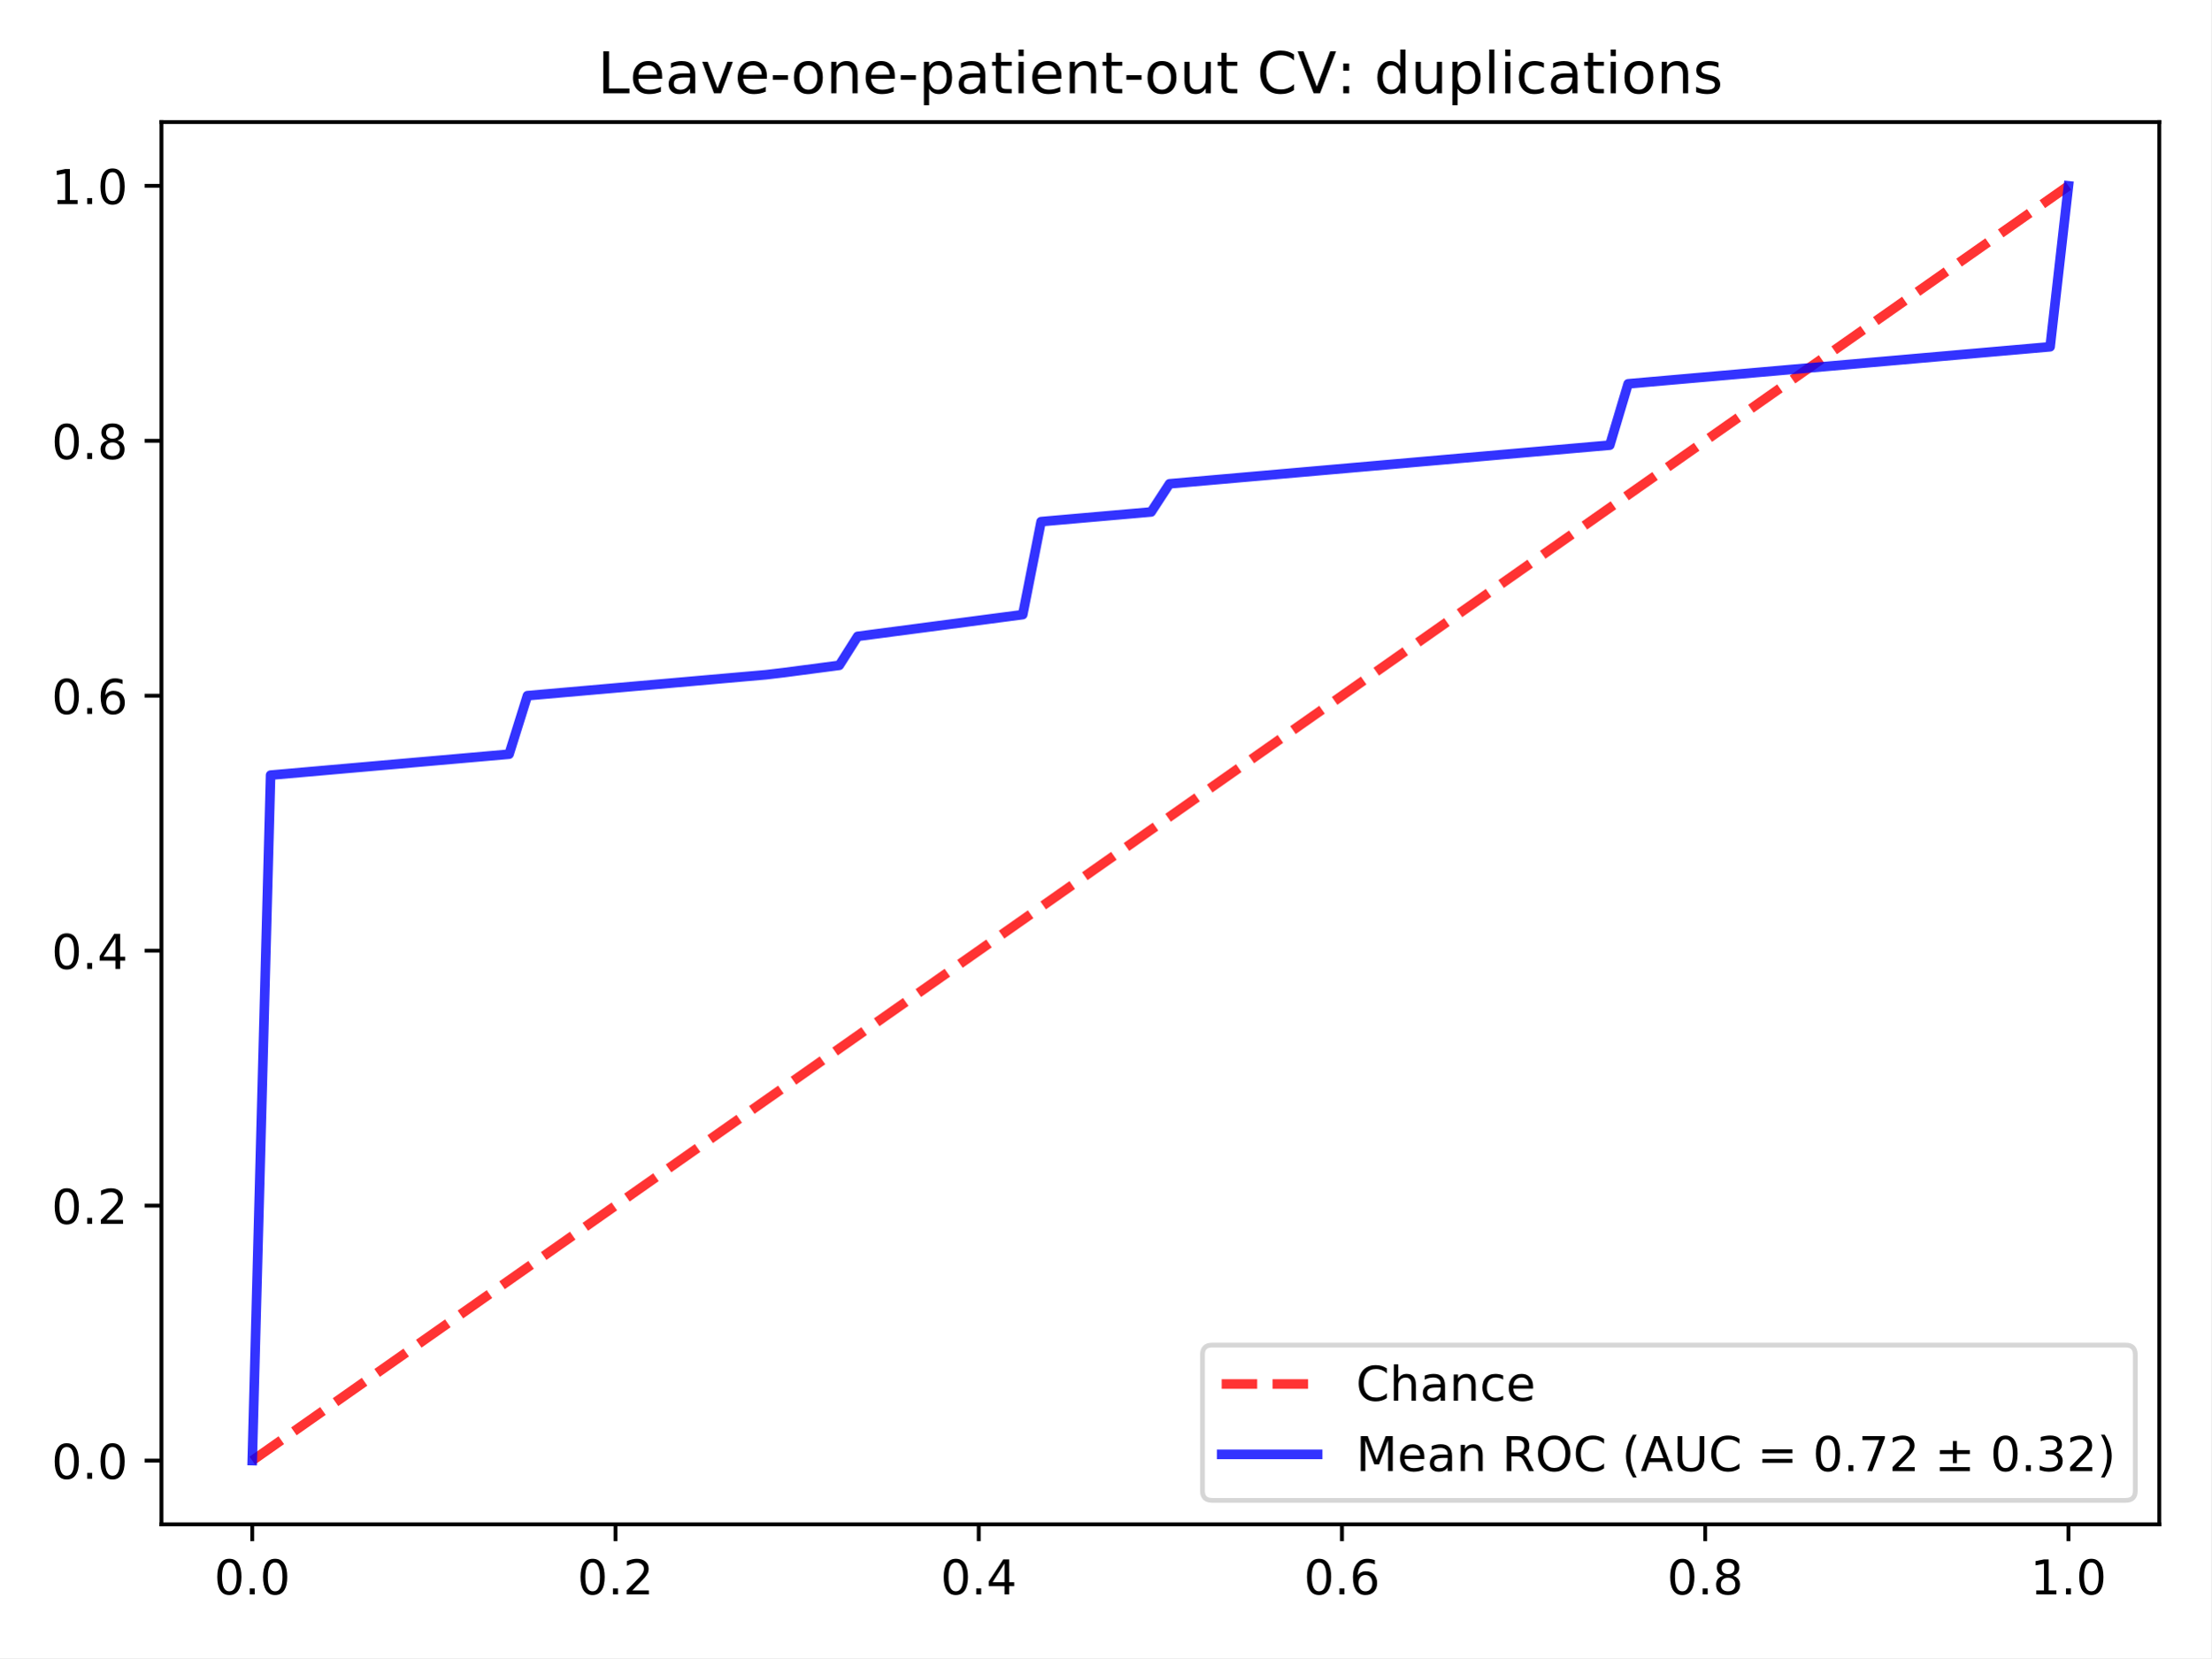
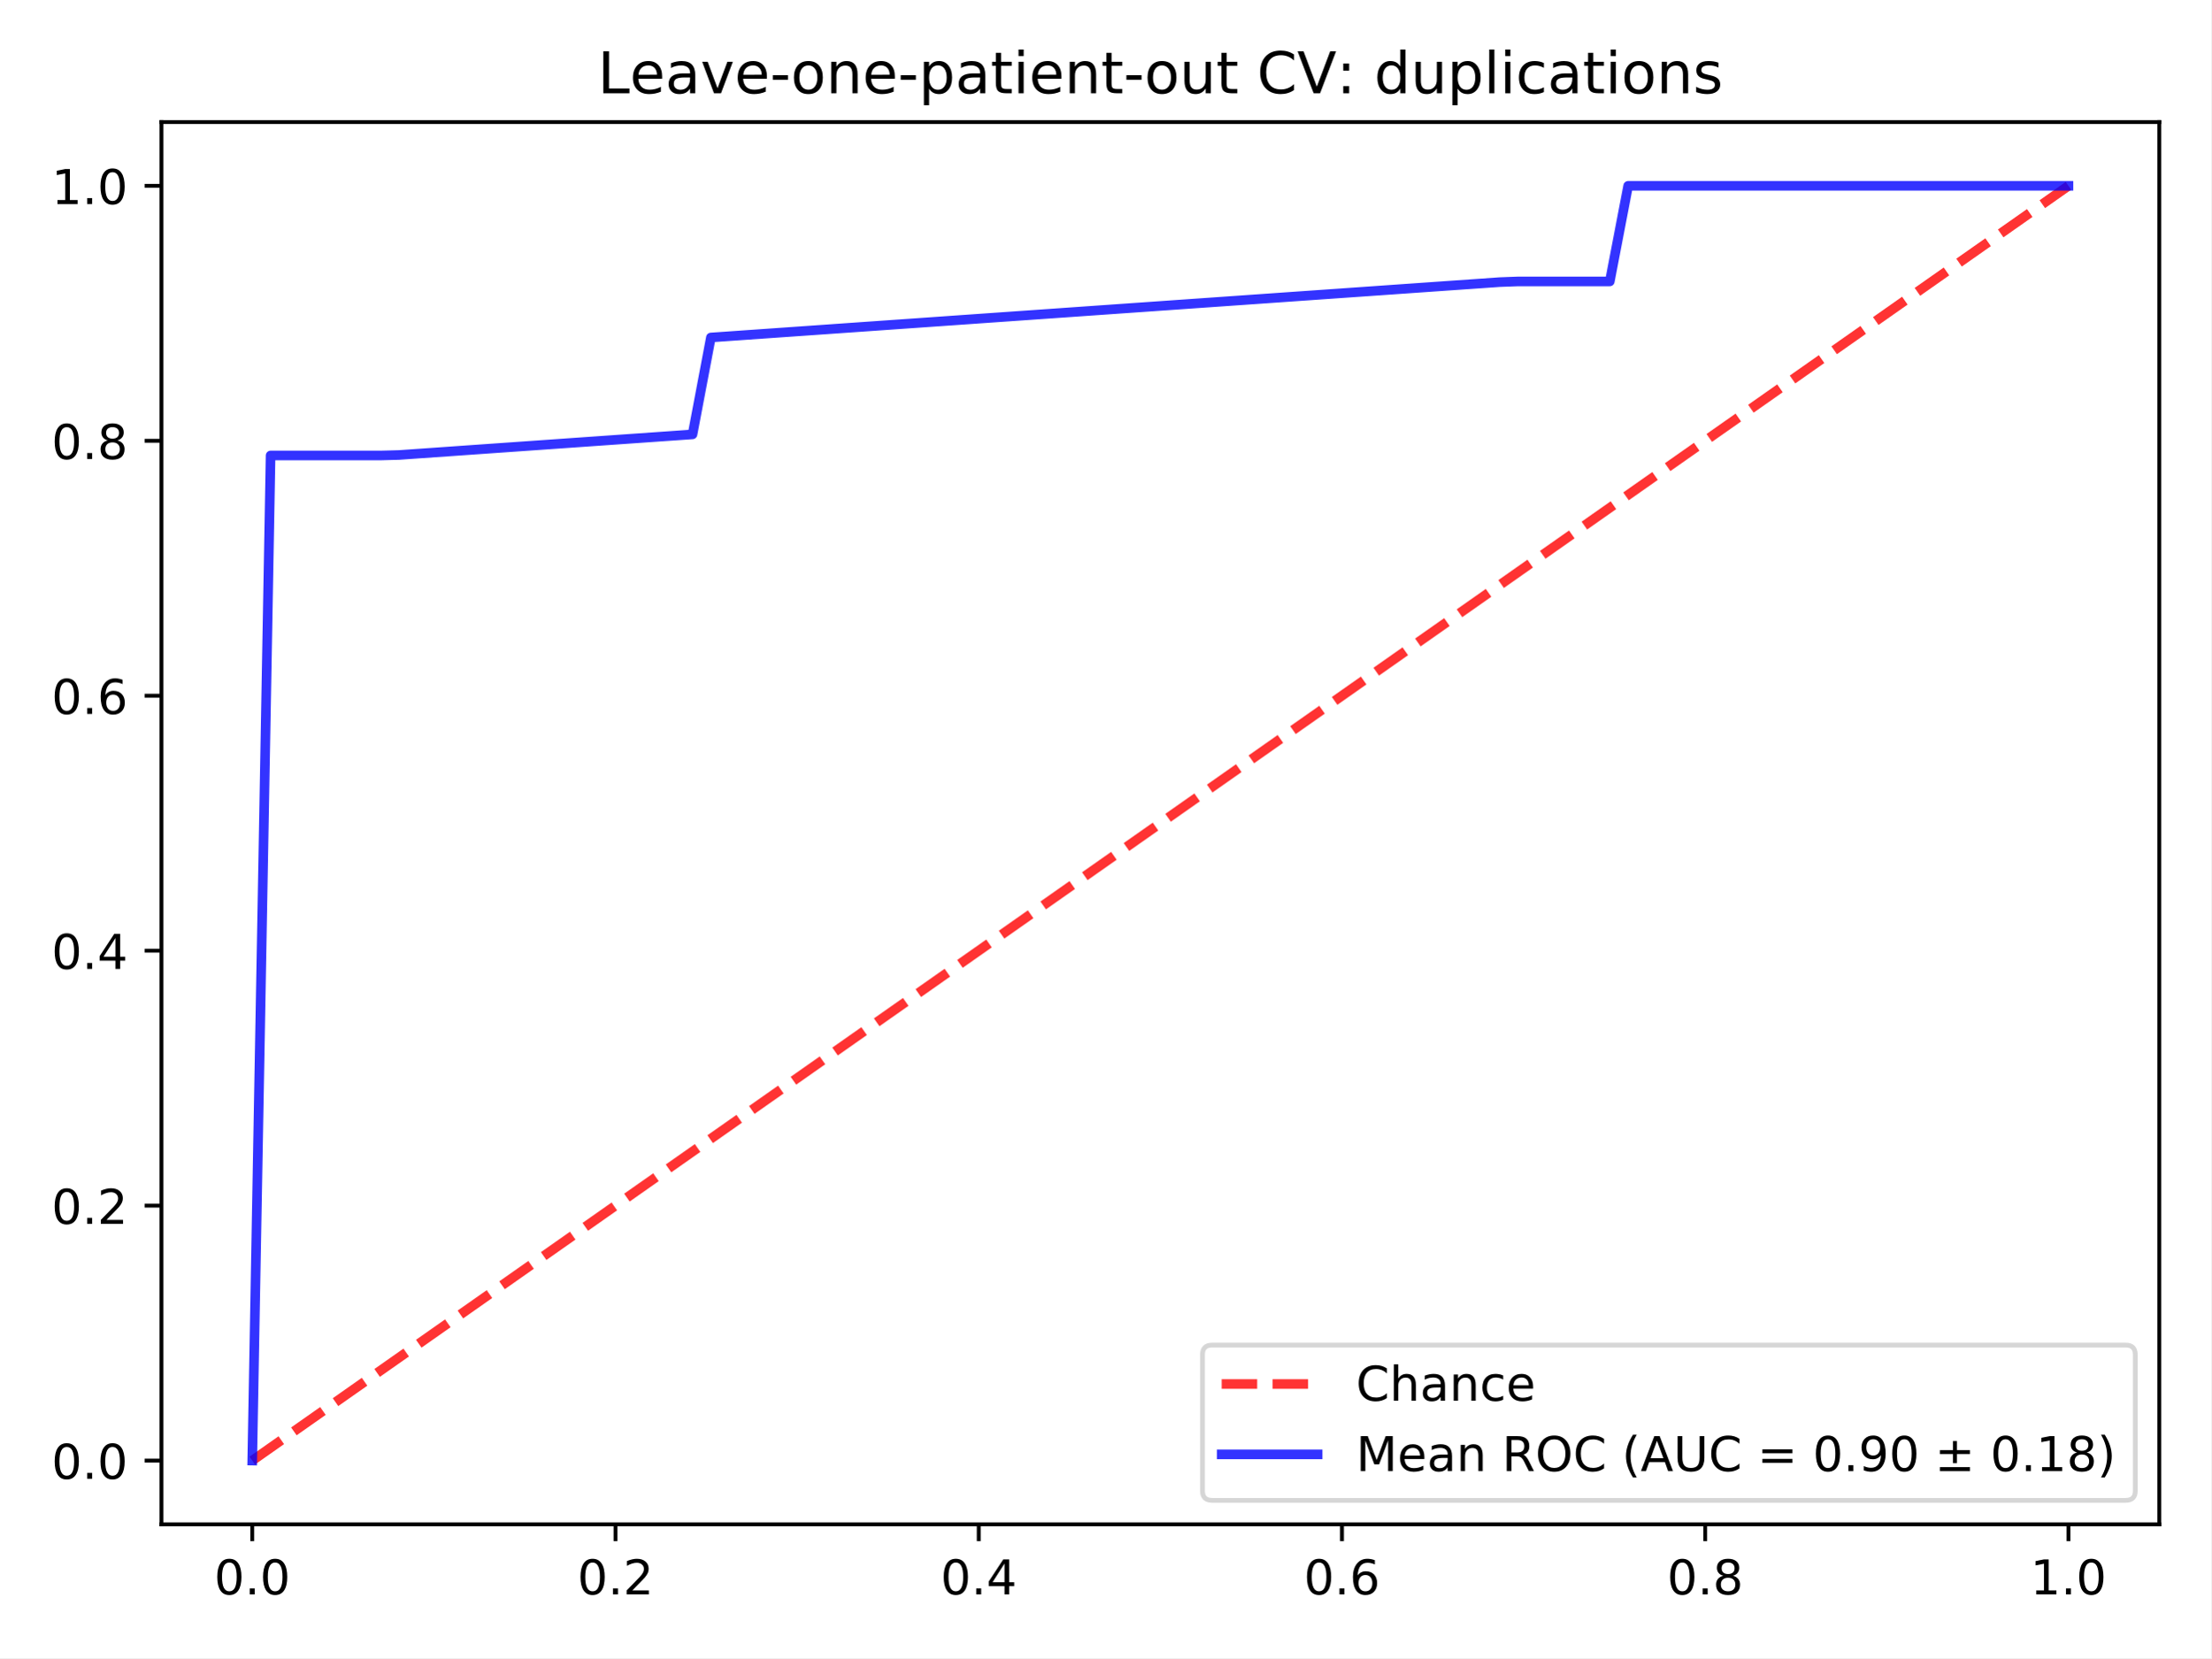
<svg xmlns="http://www.w3.org/2000/svg" xmlns:xlink="http://www.w3.org/1999/xlink" height="345.6pt" version="1.1" viewBox="0 0 460.8 345.6" width="460.8pt">
  <defs>
    <style type="text/css">
*{stroke-linecap:butt;stroke-linejoin:round;white-space:pre;}
  </style>
  </defs>
  <g id="figure_1">
    <g id="patch_1">
      <path d="M 0 345.6  L 460.8 345.6  L 460.8 0  L 0 0  z " style="fill:#ffffff;" />
    </g>
    <g id="axes_1">
      <g id="patch_2">
        <path d="M 33.64 317.72  L 450 317.72  L 450 25.44  L 33.64 25.44  z " style="fill:#ffffff;" />
      </g>
      <g id="matplotlib.axis_1">
        <g id="xtick_1">
          <g id="line2d_1">
            <defs>
-               <path d="M 0 0  L 0 3.5  " id="m092902c1d0" style="stroke:#000000;stroke-width:0.8;" />
-             </defs>
-             <g>
-               <use style="stroke:#000000;stroke-width:0.8;" x="52.565" xlink:href="#m092902c1d0" y="317.72" />
+               <path d="M 0 0  L 0 3.5  " id="m7bd7e541c2" style="stroke:#000000;stroke-width:0.8;" />
+             </defs>
+             <g>
+               <use style="stroke:#000000;stroke-width:0.8;" x="52.565" xlink:href="#m7bd7e541c2" y="317.72" />
            </g>
          </g>
          <g id="text_1">
            <defs>
              <path d="M 31.781 66.406  Q 24.172 66.406 20.328 58.906  Q 16.5 51.422 16.5 36.375  Q 16.5 21.391 20.328 13.891  Q 24.172 6.391 31.781 6.391  Q 39.453 6.391 43.281 13.891  Q 47.125 21.391 47.125 36.375  Q 47.125 51.422 43.281 58.906  Q 39.453 66.406 31.781 66.406  z M 31.781 74.219  Q 44.047 74.219 50.516 64.516  Q 56.984 54.828 56.984 36.375  Q 56.984 17.969 50.516 8.266  Q 44.047 -1.422 31.781 -1.422  Q 19.531 -1.422 13.062 8.266  Q 6.594 17.969 6.594 36.375  Q 6.594 54.828 13.062 64.516  Q 19.531 74.219 31.781 74.219  z " id="DejaVuSans-48" />
              <path d="M 10.688 12.406  L 21 12.406  L 21 0  L 10.688 0  z " id="DejaVuSans-46" />
            </defs>
            <g transform="translate(44.61389 332.3184)scale(0.1 -0.1)">
              <use xlink:href="#DejaVuSans-48" />
              <use x="63.623" xlink:href="#DejaVuSans-46" />
              <use x="95.41" xlink:href="#DejaVuSans-48" />
            </g>
          </g>
        </g>
        <g id="xtick_2">
          <g id="line2d_2">
            <g>
-               <use style="stroke:#000000;stroke-width:0.8;" x="128.267" xlink:href="#m092902c1d0" y="317.72" />
+               <use style="stroke:#000000;stroke-width:0.8;" x="128.267" xlink:href="#m7bd7e541c2" y="317.72" />
            </g>
          </g>
          <g id="text_2">
            <defs>
              <path d="M 19.188 8.297  L 53.609 8.297  L 53.609 0  L 7.328 0  L 7.328 8.297  Q 12.938 14.109 22.625 23.891  Q 32.328 33.688 34.812 36.531  Q 39.547 41.844 41.422 45.531  Q 43.312 49.219 43.312 52.781  Q 43.312 58.594 39.234 62.25  Q 35.156 65.922 28.609 65.922  Q 23.969 65.922 18.812 64.312  Q 13.672 62.703 7.812 59.422  L 7.812 69.391  Q 13.766 71.781 18.938 73  Q 24.125 74.219 28.422 74.219  Q 39.75 74.219 46.484 68.547  Q 53.219 62.891 53.219 53.422  Q 53.219 48.922 51.531 44.891  Q 49.859 40.875 45.406 35.406  Q 44.188 33.984 37.641 27.219  Q 31.109 20.453 19.188 8.297  z " id="DejaVuSans-50" />
            </defs>
            <g transform="translate(120.3157 332.3184)scale(0.1 -0.1)">
              <use xlink:href="#DejaVuSans-48" />
              <use x="63.623" xlink:href="#DejaVuSans-46" />
              <use x="95.41" xlink:href="#DejaVuSans-50" />
            </g>
          </g>
        </g>
        <g id="xtick_3">
          <g id="line2d_3">
            <g>
-               <use style="stroke:#000000;stroke-width:0.8;" x="203.969" xlink:href="#m092902c1d0" y="317.72" />
+               <use style="stroke:#000000;stroke-width:0.8;" x="203.969" xlink:href="#m7bd7e541c2" y="317.72" />
            </g>
          </g>
          <g id="text_3">
            <defs>
              <path d="M 37.797 64.312  L 12.891 25.391  L 37.797 25.391  z M 35.203 72.906  L 47.609 72.906  L 47.609 25.391  L 58.016 25.391  L 58.016 17.188  L 47.609 17.188  L 47.609 0  L 37.797 0  L 37.797 17.188  L 4.891 17.188  L 4.891 26.703  z " id="DejaVuSans-52" />
            </defs>
            <g transform="translate(196.0175 332.3184)scale(0.1 -0.1)">
              <use xlink:href="#DejaVuSans-48" />
              <use x="63.623" xlink:href="#DejaVuSans-46" />
              <use x="95.41" xlink:href="#DejaVuSans-52" />
            </g>
          </g>
        </g>
        <g id="xtick_4">
          <g id="line2d_4">
            <g>
-               <use style="stroke:#000000;stroke-width:0.8;" x="279.671" xlink:href="#m092902c1d0" y="317.72" />
+               <use style="stroke:#000000;stroke-width:0.8;" x="279.671" xlink:href="#m7bd7e541c2" y="317.72" />
            </g>
          </g>
          <g id="text_4">
            <defs>
              <path d="M 33.016 40.375  Q 26.375 40.375 22.484 35.828  Q 18.609 31.297 18.609 23.391  Q 18.609 15.531 22.484 10.953  Q 26.375 6.391 33.016 6.391  Q 39.656 6.391 43.531 10.953  Q 47.406 15.531 47.406 23.391  Q 47.406 31.297 43.531 35.828  Q 39.656 40.375 33.016 40.375  z M 52.594 71.297  L 52.594 62.312  Q 48.875 64.062 45.094 64.984  Q 41.312 65.922 37.594 65.922  Q 27.828 65.922 22.672 59.328  Q 17.531 52.734 16.797 39.406  Q 19.672 43.656 24.016 45.922  Q 28.375 48.188 33.594 48.188  Q 44.578 48.188 50.953 41.516  Q 57.328 34.859 57.328 23.391  Q 57.328 12.156 50.688 5.359  Q 44.047 -1.422 33.016 -1.422  Q 20.359 -1.422 13.672 8.266  Q 6.984 17.969 6.984 36.375  Q 6.984 53.656 15.188 63.938  Q 23.391 74.219 37.203 74.219  Q 40.922 74.219 44.703 73.484  Q 48.484 72.75 52.594 71.297  z " id="DejaVuSans-54" />
            </defs>
            <g transform="translate(271.7193 332.3184)scale(0.1 -0.1)">
              <use xlink:href="#DejaVuSans-48" />
              <use x="63.623" xlink:href="#DejaVuSans-46" />
              <use x="95.41" xlink:href="#DejaVuSans-54" />
            </g>
          </g>
        </g>
        <g id="xtick_5">
          <g id="line2d_5">
            <g>
-               <use style="stroke:#000000;stroke-width:0.8;" x="355.373" xlink:href="#m092902c1d0" y="317.72" />
+               <use style="stroke:#000000;stroke-width:0.8;" x="355.373" xlink:href="#m7bd7e541c2" y="317.72" />
            </g>
          </g>
          <g id="text_5">
            <defs>
              <path d="M 31.781 34.625  Q 24.75 34.625 20.719 30.859  Q 16.703 27.094 16.703 20.516  Q 16.703 13.922 20.719 10.156  Q 24.75 6.391 31.781 6.391  Q 38.812 6.391 42.859 10.172  Q 46.922 13.969 46.922 20.516  Q 46.922 27.094 42.891 30.859  Q 38.875 34.625 31.781 34.625  z M 21.922 38.812  Q 15.578 40.375 12.031 44.719  Q 8.5 49.078 8.5 55.328  Q 8.5 64.062 14.719 69.141  Q 20.953 74.219 31.781 74.219  Q 42.672 74.219 48.875 69.141  Q 55.078 64.062 55.078 55.328  Q 55.078 49.078 51.531 44.719  Q 48 40.375 41.703 38.812  Q 48.828 37.156 52.797 32.312  Q 56.781 27.484 56.781 20.516  Q 56.781 9.906 50.312 4.234  Q 43.844 -1.422 31.781 -1.422  Q 19.734 -1.422 13.25 4.234  Q 6.781 9.906 6.781 20.516  Q 6.781 27.484 10.781 32.312  Q 14.797 37.156 21.922 38.812  z M 18.312 54.391  Q 18.312 48.734 21.844 45.562  Q 25.391 42.391 31.781 42.391  Q 38.141 42.391 41.719 45.562  Q 45.312 48.734 45.312 54.391  Q 45.312 60.062 41.719 63.234  Q 38.141 66.406 31.781 66.406  Q 25.391 66.406 21.844 63.234  Q 18.312 60.062 18.312 54.391  z " id="DejaVuSans-56" />
            </defs>
            <g transform="translate(347.4212 332.3184)scale(0.1 -0.1)">
              <use xlink:href="#DejaVuSans-48" />
              <use x="63.623" xlink:href="#DejaVuSans-46" />
              <use x="95.41" xlink:href="#DejaVuSans-56" />
            </g>
          </g>
        </g>
        <g id="xtick_6">
          <g id="line2d_6">
            <g>
-               <use style="stroke:#000000;stroke-width:0.8;" x="431.075" xlink:href="#m092902c1d0" y="317.72" />
+               <use style="stroke:#000000;stroke-width:0.8;" x="431.075" xlink:href="#m7bd7e541c2" y="317.72" />
            </g>
          </g>
          <g id="text_6">
            <defs>
              <path d="M 12.406 8.297  L 28.516 8.297  L 28.516 63.922  L 10.984 60.406  L 10.984 69.391  L 28.422 72.906  L 38.281 72.906  L 38.281 8.297  L 54.391 8.297  L 54.391 0  L 12.406 0  z " id="DejaVuSans-49" />
            </defs>
            <g transform="translate(423.123 332.3184)scale(0.1 -0.1)">
              <use xlink:href="#DejaVuSans-49" />
              <use x="63.623" xlink:href="#DejaVuSans-46" />
              <use x="95.41" xlink:href="#DejaVuSans-48" />
            </g>
          </g>
        </g>
      </g>
      <g id="matplotlib.axis_2">
        <g id="ytick_1">
          <g id="line2d_7">
            <defs>
-               <path d="M 0 0  L -3.5 0  " id="m63e8d06fe1" style="stroke:#000000;stroke-width:0.8;" />
-             </defs>
-             <g>
-               <use style="stroke:#000000;stroke-width:0.8;" x="33.64" xlink:href="#m63e8d06fe1" y="304.435" />
+               <path d="M 0 0  L -3.5 0  " id="m5c9c2207aa" style="stroke:#000000;stroke-width:0.8;" />
+             </defs>
+             <g>
+               <use style="stroke:#000000;stroke-width:0.8;" x="33.64" xlink:href="#m5c9c2207aa" y="304.435" />
            </g>
          </g>
          <g id="text_7">
            <g transform="translate(10.73687 308.2338)scale(0.1 -0.1)">
              <use xlink:href="#DejaVuSans-48" />
              <use x="63.623" xlink:href="#DejaVuSans-46" />
              <use x="95.41" xlink:href="#DejaVuSans-48" />
            </g>
          </g>
        </g>
        <g id="ytick_2">
          <g id="line2d_8">
            <g>
-               <use style="stroke:#000000;stroke-width:0.8;" x="33.64" xlink:href="#m63e8d06fe1" y="251.293" />
+               <use style="stroke:#000000;stroke-width:0.8;" x="33.64" xlink:href="#m5c9c2207aa" y="251.293" />
            </g>
          </g>
          <g id="text_8">
            <g transform="translate(10.73687 255.0919)scale(0.1 -0.1)">
              <use xlink:href="#DejaVuSans-48" />
              <use x="63.623" xlink:href="#DejaVuSans-46" />
              <use x="95.41" xlink:href="#DejaVuSans-50" />
            </g>
          </g>
        </g>
        <g id="ytick_3">
          <g id="line2d_9">
            <g>
-               <use style="stroke:#000000;stroke-width:0.8;" x="33.64" xlink:href="#m63e8d06fe1" y="198.151" />
+               <use style="stroke:#000000;stroke-width:0.8;" x="33.64" xlink:href="#m5c9c2207aa" y="198.151" />
            </g>
          </g>
          <g id="text_9">
            <g transform="translate(10.73687 201.9501)scale(0.1 -0.1)">
              <use xlink:href="#DejaVuSans-48" />
              <use x="63.623" xlink:href="#DejaVuSans-46" />
              <use x="95.41" xlink:href="#DejaVuSans-52" />
            </g>
          </g>
        </g>
        <g id="ytick_4">
          <g id="line2d_10">
            <g>
-               <use style="stroke:#000000;stroke-width:0.8;" x="33.64" xlink:href="#m63e8d06fe1" y="145.009" />
+               <use style="stroke:#000000;stroke-width:0.8;" x="33.64" xlink:href="#m5c9c2207aa" y="145.009" />
            </g>
          </g>
          <g id="text_10">
            <g transform="translate(10.73687 148.8083)scale(0.1 -0.1)">
              <use xlink:href="#DejaVuSans-48" />
              <use x="63.623" xlink:href="#DejaVuSans-46" />
              <use x="95.41" xlink:href="#DejaVuSans-54" />
            </g>
          </g>
        </g>
        <g id="ytick_5">
          <g id="line2d_11">
            <g>
-               <use style="stroke:#000000;stroke-width:0.8;" x="33.64" xlink:href="#m63e8d06fe1" y="91.867" />
+               <use style="stroke:#000000;stroke-width:0.8;" x="33.64" xlink:href="#m5c9c2207aa" y="91.867" />
            </g>
          </g>
          <g id="text_11">
            <g transform="translate(10.73687 95.66649)scale(0.1 -0.1)">
              <use xlink:href="#DejaVuSans-48" />
              <use x="63.623" xlink:href="#DejaVuSans-46" />
              <use x="95.41" xlink:href="#DejaVuSans-56" />
            </g>
          </g>
        </g>
        <g id="ytick_6">
          <g id="line2d_12">
            <g>
-               <use style="stroke:#000000;stroke-width:0.8;" x="33.64" xlink:href="#m63e8d06fe1" y="38.725" />
+               <use style="stroke:#000000;stroke-width:0.8;" x="33.64" xlink:href="#m5c9c2207aa" y="38.725" />
            </g>
          </g>
          <g id="text_12">
            <g transform="translate(10.73687 42.52467)scale(0.1 -0.1)">
              <use xlink:href="#DejaVuSans-49" />
              <use x="63.623" xlink:href="#DejaVuSans-46" />
              <use x="95.41" xlink:href="#DejaVuSans-48" />
            </g>
          </g>
        </g>
      </g>
      <g id="line2d_13">
-         <path clip-path="url(#pc1f88da462)" d="M 52.565 304.435  L 431.075 38.725  " style="fill:none;stroke:#ff0000;stroke-dasharray:7.4,3.2;stroke-dashoffset:0;stroke-opacity:0.8;stroke-width:2;" />
+         <path clip-path="url(#p8e341eb0be)" d="M 52.565 304.435  L 431.075 38.725  " style="fill:none;stroke:#ff0000;stroke-dasharray:7.4,3.2;stroke-dashoffset:0;stroke-opacity:0.8;stroke-width:2;" />
      </g>
      <g id="line2d_14">
-         <path clip-path="url(#pc1f88da462)" d="M 52.565 304.435  L 56.389 161.557  L 60.212 161.222  L 64.035 160.886  L 67.859 160.551  L 71.682 160.215  L 75.505 159.88  L 79.329 159.544  L 83.152 159.209  L 86.975 158.873  L 90.799 158.538  L 94.622 158.202  L 98.445 157.867  L 102.269 157.531  L 106.092 157.196  L 109.915 144.998  L 113.739 144.663  L 117.562 144.327  L 121.385 143.992  L 125.209 143.656  L 129.032 143.321  L 132.855 142.985  L 136.679 142.65  L 140.502 142.314  L 144.325 141.979  L 148.149 141.643  L 151.972 141.308  L 155.795 140.972  L 159.619 140.637  L 163.442 140.182  L 167.265 139.678  L 171.089 139.175  L 174.912 138.672  L 178.735 132.633  L 182.558 132.13  L 186.382 131.627  L 190.205 131.123  L 194.028 130.62  L 197.852 130.117  L 201.675 129.614  L 205.498 129.11  L 209.322 128.607  L 213.145 128.104  L 216.968 108.717  L 220.792 108.382  L 224.615 108.046  L 228.438 107.711  L 232.262 107.375  L 236.085 107.04  L 239.908 106.704  L 243.732 100.833  L 247.555 100.498  L 251.378 100.162  L 255.202 99.827  L 259.025 99.491  L 262.848 99.156  L 266.672 98.82  L 270.495 98.485  L 274.318 98.149  L 278.142 97.814  L 281.965 97.478  L 285.788 97.143  L 289.612 96.807  L 293.435 96.472  L 297.258 96.136  L 301.082 95.801  L 304.905 95.465  L 308.728 95.13  L 312.551 94.794  L 316.375 94.459  L 320.198 94.123  L 324.021 93.788  L 327.845 93.452  L 331.668 93.117  L 335.491 92.781  L 339.315 79.991  L 343.138 79.655  L 346.961 79.32  L 350.785 78.984  L 354.608 78.649  L 358.431 78.313  L 362.255 77.978  L 366.078 77.642  L 369.901 77.307  L 373.725 76.971  L 377.548 76.636  L 381.371 76.3  L 385.195 75.965  L 389.018 75.629  L 392.841 75.294  L 396.665 74.959  L 400.488 74.623  L 404.311 74.288  L 408.135 73.952  L 411.958 73.617  L 415.781 73.281  L 419.605 72.946  L 423.428 72.61  L 427.251 72.275  L 431.075 38.725  " style="fill:none;stroke:#0000ff;stroke-linecap:square;stroke-opacity:0.8;stroke-width:2;" />
+         <path clip-path="url(#p8e341eb0be)" d="M 52.565 304.435  L 56.389 94.933  L 60.212 94.933  L 64.035 94.933  L 67.859 94.933  L 71.682 94.933  L 75.505 94.933  L 79.329 94.933  L 83.152 94.83  L 86.975 94.562  L 90.799 94.293  L 94.622 94.025  L 98.445 93.756  L 102.269 93.488  L 106.092 93.22  L 109.915 92.951  L 113.739 92.683  L 117.562 92.414  L 121.385 92.146  L 125.209 91.878  L 129.032 91.609  L 132.855 91.341  L 136.679 91.072  L 140.502 90.804  L 144.325 90.536  L 148.149 70.339  L 151.972 70.071  L 155.795 69.802  L 159.619 69.534  L 163.442 69.265  L 167.265 68.997  L 171.089 68.729  L 174.912 68.46  L 178.735 68.192  L 182.558 67.924  L 186.382 67.655  L 190.205 67.387  L 194.028 67.118  L 197.852 66.85  L 201.675 66.582  L 205.498 66.313  L 209.322 66.045  L 213.145 65.776  L 216.968 65.508  L 220.792 65.24  L 224.615 64.971  L 228.438 64.703  L 232.262 64.434  L 236.085 64.166  L 239.908 63.898  L 243.732 63.629  L 247.555 63.361  L 251.378 63.092  L 255.202 62.824  L 259.025 62.556  L 262.848 62.287  L 266.672 62.019  L 270.495 61.75  L 274.318 61.482  L 278.142 61.214  L 281.965 60.945  L 285.788 60.677  L 289.612 60.409  L 293.435 60.14  L 297.258 59.872  L 301.082 59.603  L 304.905 59.335  L 308.728 59.067  L 312.551 58.798  L 316.375 58.654  L 320.198 58.654  L 324.021 58.654  L 327.845 58.654  L 331.668 58.654  L 335.491 58.654  L 339.315 38.725  L 343.138 38.725  L 346.961 38.725  L 350.785 38.725  L 354.608 38.725  L 358.431 38.725  L 362.255 38.725  L 366.078 38.725  L 369.901 38.725  L 373.725 38.725  L 377.548 38.725  L 381.371 38.725  L 385.195 38.725  L 389.018 38.725  L 392.841 38.725  L 396.665 38.725  L 400.488 38.725  L 404.311 38.725  L 408.135 38.725  L 411.958 38.725  L 415.781 38.725  L 419.605 38.725  L 423.428 38.725  L 427.251 38.725  L 431.075 38.725  " style="fill:none;stroke:#0000ff;stroke-linecap:square;stroke-opacity:0.8;stroke-width:2;" />
      </g>
      <g id="patch_3">
        <path d="M 33.64 317.72  L 33.64 25.44  " style="fill:none;stroke:#000000;stroke-linecap:square;stroke-linejoin:miter;stroke-width:0.8;" />
      </g>
      <g id="patch_4">
        <path d="M 450 317.72  L 450 25.44  " style="fill:none;stroke:#000000;stroke-linecap:square;stroke-linejoin:miter;stroke-width:0.8;" />
      </g>
      <g id="patch_5">
        <path d="M 33.64 317.72  L 450 317.72  " style="fill:none;stroke:#000000;stroke-linecap:square;stroke-linejoin:miter;stroke-width:0.8;" />
      </g>
      <g id="patch_6">
        <path d="M 33.64 25.44  L 450 25.44  " style="fill:none;stroke:#000000;stroke-linecap:square;stroke-linejoin:miter;stroke-width:0.8;" />
      </g>
      <g id="text_13">
        <defs>
          <path d="M 9.812 72.906  L 19.672 72.906  L 19.672 8.297  L 55.172 8.297  L 55.172 0  L 9.812 0  z " id="DejaVuSans-76" />
          <path d="M 56.203 29.594  L 56.203 25.203  L 14.891 25.203  Q 15.484 15.922 20.484 11.062  Q 25.484 6.203 34.422 6.203  Q 39.594 6.203 44.453 7.469  Q 49.312 8.734 54.109 11.281  L 54.109 2.781  Q 49.266 0.734 44.188 -0.344  Q 39.109 -1.422 33.891 -1.422  Q 20.797 -1.422 13.156 6.188  Q 5.516 13.812 5.516 26.812  Q 5.516 40.234 12.766 48.109  Q 20.016 56 32.328 56  Q 43.359 56 49.781 48.891  Q 56.203 41.797 56.203 29.594  z M 47.219 32.234  Q 47.125 39.594 43.094 43.984  Q 39.062 48.391 32.422 48.391  Q 24.906 48.391 20.391 44.141  Q 15.875 39.891 15.188 32.172  z " id="DejaVuSans-101" />
          <path d="M 34.281 27.484  Q 23.391 27.484 19.188 25  Q 14.984 22.516 14.984 16.5  Q 14.984 11.719 18.141 8.906  Q 21.297 6.109 26.703 6.109  Q 34.188 6.109 38.703 11.406  Q 43.219 16.703 43.219 25.484  L 43.219 27.484  z M 52.203 31.203  L 52.203 0  L 43.219 0  L 43.219 8.297  Q 40.141 3.328 35.547 0.953  Q 30.953 -1.422 24.312 -1.422  Q 15.922 -1.422 10.953 3.297  Q 6 8.016 6 15.922  Q 6 25.141 12.172 29.828  Q 18.359 34.516 30.609 34.516  L 43.219 34.516  L 43.219 35.406  Q 43.219 41.609 39.141 45  Q 35.062 48.391 27.688 48.391  Q 23 48.391 18.547 47.266  Q 14.109 46.141 10.016 43.891  L 10.016 52.203  Q 14.938 54.109 19.578 55.047  Q 24.219 56 28.609 56  Q 40.484 56 46.344 49.844  Q 52.203 43.703 52.203 31.203  z " id="DejaVuSans-97" />
          <path d="M 2.984 54.688  L 12.5 54.688  L 29.594 8.797  L 46.688 54.688  L 56.203 54.688  L 35.688 0  L 23.484 0  z " id="DejaVuSans-118" />
          <path d="M 4.891 31.391  L 31.203 31.391  L 31.203 23.391  L 4.891 23.391  z " id="DejaVuSans-45" />
          <path d="M 30.609 48.391  Q 23.391 48.391 19.188 42.75  Q 14.984 37.109 14.984 27.297  Q 14.984 17.484 19.156 11.844  Q 23.344 6.203 30.609 6.203  Q 37.797 6.203 41.984 11.859  Q 46.188 17.531 46.188 27.297  Q 46.188 37.016 41.984 42.703  Q 37.797 48.391 30.609 48.391  z M 30.609 56  Q 42.328 56 49.016 48.375  Q 55.719 40.766 55.719 27.297  Q 55.719 13.875 49.016 6.219  Q 42.328 -1.422 30.609 -1.422  Q 18.844 -1.422 12.172 6.219  Q 5.516 13.875 5.516 27.297  Q 5.516 40.766 12.172 48.375  Q 18.844 56 30.609 56  z " id="DejaVuSans-111" />
          <path d="M 54.891 33.016  L 54.891 0  L 45.906 0  L 45.906 32.719  Q 45.906 40.484 42.875 44.328  Q 39.844 48.188 33.797 48.188  Q 26.516 48.188 22.312 43.547  Q 18.109 38.922 18.109 30.906  L 18.109 0  L 9.078 0  L 9.078 54.688  L 18.109 54.688  L 18.109 46.188  Q 21.344 51.125 25.703 53.562  Q 30.078 56 35.797 56  Q 45.219 56 50.047 50.172  Q 54.891 44.344 54.891 33.016  z " id="DejaVuSans-110" />
          <path d="M 18.109 8.203  L 18.109 -20.797  L 9.078 -20.797  L 9.078 54.688  L 18.109 54.688  L 18.109 46.391  Q 20.953 51.266 25.266 53.625  Q 29.594 56 35.594 56  Q 45.562 56 51.781 48.094  Q 58.016 40.188 58.016 27.297  Q 58.016 14.406 51.781 6.484  Q 45.562 -1.422 35.594 -1.422  Q 29.594 -1.422 25.266 0.953  Q 20.953 3.328 18.109 8.203  z M 48.688 27.297  Q 48.688 37.203 44.609 42.844  Q 40.531 48.484 33.406 48.484  Q 26.266 48.484 22.188 42.844  Q 18.109 37.203 18.109 27.297  Q 18.109 17.391 22.188 11.75  Q 26.266 6.109 33.406 6.109  Q 40.531 6.109 44.609 11.75  Q 48.688 17.391 48.688 27.297  z " id="DejaVuSans-112" />
          <path d="M 18.312 70.219  L 18.312 54.688  L 36.812 54.688  L 36.812 47.703  L 18.312 47.703  L 18.312 18.016  Q 18.312 11.328 20.141 9.422  Q 21.969 7.516 27.594 7.516  L 36.812 7.516  L 36.812 0  L 27.594 0  Q 17.188 0 13.234 3.875  Q 9.281 7.766 9.281 18.016  L 9.281 47.703  L 2.688 47.703  L 2.688 54.688  L 9.281 54.688  L 9.281 70.219  z " id="DejaVuSans-116" />
          <path d="M 9.422 54.688  L 18.406 54.688  L 18.406 0  L 9.422 0  z M 9.422 75.984  L 18.406 75.984  L 18.406 64.594  L 9.422 64.594  z " id="DejaVuSans-105" />
          <path d="M 8.5 21.578  L 8.5 54.688  L 17.484 54.688  L 17.484 21.922  Q 17.484 14.156 20.5 10.266  Q 23.531 6.391 29.594 6.391  Q 36.859 6.391 41.078 11.031  Q 45.312 15.672 45.312 23.688  L 45.312 54.688  L 54.297 54.688  L 54.297 0  L 45.312 0  L 45.312 8.406  Q 42.047 3.422 37.719 1  Q 33.406 -1.422 27.688 -1.422  Q 18.266 -1.422 13.375 4.438  Q 8.5 10.297 8.5 21.578  z M 31.109 56  z " id="DejaVuSans-117" />
          <path id="DejaVuSans-32" />
          <path d="M 64.406 67.281  L 64.406 56.891  Q 59.422 61.531 53.781 63.812  Q 48.141 66.109 41.797 66.109  Q 29.297 66.109 22.656 58.469  Q 16.016 50.828 16.016 36.375  Q 16.016 21.969 22.656 14.328  Q 29.297 6.688 41.797 6.688  Q 48.141 6.688 53.781 8.984  Q 59.422 11.281 64.406 15.922  L 64.406 5.609  Q 59.234 2.094 53.438 0.328  Q 47.656 -1.422 41.219 -1.422  Q 24.656 -1.422 15.125 8.703  Q 5.609 18.844 5.609 36.375  Q 5.609 53.953 15.125 64.078  Q 24.656 74.219 41.219 74.219  Q 47.75 74.219 53.531 72.484  Q 59.328 70.75 64.406 67.281  z " id="DejaVuSans-67" />
          <path d="M 28.609 0  L 0.781 72.906  L 11.078 72.906  L 34.188 11.531  L 57.328 72.906  L 67.578 72.906  L 39.797 0  z " id="DejaVuSans-86" />
          <path d="M 11.719 12.406  L 22.016 12.406  L 22.016 0  L 11.719 0  z M 11.719 51.703  L 22.016 51.703  L 22.016 39.312  L 11.719 39.312  z " id="DejaVuSans-58" />
          <path d="M 45.406 46.391  L 45.406 75.984  L 54.391 75.984  L 54.391 0  L 45.406 0  L 45.406 8.203  Q 42.578 3.328 38.25 0.953  Q 33.938 -1.422 27.875 -1.422  Q 17.969 -1.422 11.734 6.484  Q 5.516 14.406 5.516 27.297  Q 5.516 40.188 11.734 48.094  Q 17.969 56 27.875 56  Q 33.938 56 38.25 53.625  Q 42.578 51.266 45.406 46.391  z M 14.797 27.297  Q 14.797 17.391 18.875 11.75  Q 22.953 6.109 30.078 6.109  Q 37.203 6.109 41.297 11.75  Q 45.406 17.391 45.406 27.297  Q 45.406 37.203 41.297 42.844  Q 37.203 48.484 30.078 48.484  Q 22.953 48.484 18.875 42.844  Q 14.797 37.203 14.797 27.297  z " id="DejaVuSans-100" />
          <path d="M 9.422 75.984  L 18.406 75.984  L 18.406 0  L 9.422 0  z " id="DejaVuSans-108" />
          <path d="M 48.781 52.594  L 48.781 44.188  Q 44.969 46.297 41.141 47.344  Q 37.312 48.391 33.406 48.391  Q 24.656 48.391 19.812 42.844  Q 14.984 37.312 14.984 27.297  Q 14.984 17.281 19.812 11.734  Q 24.656 6.203 33.406 6.203  Q 37.312 6.203 41.141 7.25  Q 44.969 8.297 48.781 10.406  L 48.781 2.094  Q 45.016 0.344 40.984 -0.531  Q 36.969 -1.422 32.422 -1.422  Q 20.062 -1.422 12.781 6.344  Q 5.516 14.109 5.516 27.297  Q 5.516 40.672 12.859 48.328  Q 20.219 56 33.016 56  Q 37.156 56 41.109 55.141  Q 45.062 54.297 48.781 52.594  z " id="DejaVuSans-99" />
          <path d="M 44.281 53.078  L 44.281 44.578  Q 40.484 46.531 36.375 47.5  Q 32.281 48.484 27.875 48.484  Q 21.188 48.484 17.844 46.438  Q 14.5 44.391 14.5 40.281  Q 14.5 37.156 16.891 35.375  Q 19.281 33.594 26.516 31.984  L 29.594 31.297  Q 39.156 29.25 43.188 25.516  Q 47.219 21.781 47.219 15.094  Q 47.219 7.469 41.188 3.016  Q 35.156 -1.422 24.609 -1.422  Q 20.219 -1.422 15.453 -0.562  Q 10.688 0.297 5.422 2  L 5.422 11.281  Q 10.406 8.688 15.234 7.391  Q 20.062 6.109 24.812 6.109  Q 31.156 6.109 34.562 8.281  Q 37.984 10.453 37.984 14.406  Q 37.984 18.062 35.516 20.016  Q 33.062 21.969 24.703 23.781  L 21.578 24.516  Q 13.234 26.266 9.516 29.906  Q 5.812 33.547 5.812 39.891  Q 5.812 47.609 11.281 51.797  Q 16.75 56 26.812 56  Q 31.781 56 36.172 55.266  Q 40.578 54.547 44.281 53.078  z " id="DejaVuSans-115" />
        </defs>
        <g transform="translate(124.5566 19.44)scale(0.12 -0.12)">
          <use xlink:href="#DejaVuSans-76" />
          <use x="55.697" xlink:href="#DejaVuSans-101" />
          <use x="117.221" xlink:href="#DejaVuSans-97" />
          <use x="178.5" xlink:href="#DejaVuSans-118" />
          <use x="237.68" xlink:href="#DejaVuSans-101" />
          <use x="299.203" xlink:href="#DejaVuSans-45" />
          <use x="335.303" xlink:href="#DejaVuSans-111" />
          <use x="396.484" xlink:href="#DejaVuSans-110" />
          <use x="459.863" xlink:href="#DejaVuSans-101" />
          <use x="521.387" xlink:href="#DejaVuSans-45" />
          <use x="557.471" xlink:href="#DejaVuSans-112" />
          <use x="620.947" xlink:href="#DejaVuSans-97" />
          <use x="682.227" xlink:href="#DejaVuSans-116" />
          <use x="721.436" xlink:href="#DejaVuSans-105" />
          <use x="749.219" xlink:href="#DejaVuSans-101" />
          <use x="810.742" xlink:href="#DejaVuSans-110" />
          <use x="874.121" xlink:href="#DejaVuSans-116" />
          <use x="913.33" xlink:href="#DejaVuSans-45" />
          <use x="949.43" xlink:href="#DejaVuSans-111" />
          <use x="1010.611" xlink:href="#DejaVuSans-117" />
          <use x="1073.99" xlink:href="#DejaVuSans-116" />
          <use x="1113.199" xlink:href="#DejaVuSans-32" />
          <use x="1144.986" xlink:href="#DejaVuSans-67" />
          <use x="1214.811" xlink:href="#DejaVuSans-86" />
          <use x="1283.094" xlink:href="#DejaVuSans-58" />
          <use x="1316.785" xlink:href="#DejaVuSans-32" />
          <use x="1348.572" xlink:href="#DejaVuSans-100" />
          <use x="1412.049" xlink:href="#DejaVuSans-117" />
          <use x="1475.428" xlink:href="#DejaVuSans-112" />
          <use x="1538.904" xlink:href="#DejaVuSans-108" />
          <use x="1566.688" xlink:href="#DejaVuSans-105" />
          <use x="1594.471" xlink:href="#DejaVuSans-99" />
          <use x="1649.451" xlink:href="#DejaVuSans-97" />
          <use x="1710.73" xlink:href="#DejaVuSans-116" />
          <use x="1749.939" xlink:href="#DejaVuSans-105" />
          <use x="1777.723" xlink:href="#DejaVuSans-111" />
          <use x="1838.904" xlink:href="#DejaVuSans-110" />
          <use x="1902.283" xlink:href="#DejaVuSans-115" />
        </g>
      </g>
      <g id="legend_1">
        <g id="patch_7">
          <path d="M 252.6 312.72  L 443 312.72  Q 445 312.72 445 310.72  L 445 282.364  Q 445 280.364 443 280.364  L 252.6 280.364  Q 250.6 280.364 250.6 282.364  L 250.6 310.72  Q 250.6 312.72 252.6 312.72  z " style="fill:#ffffff;opacity:0.8;stroke:#cccccc;stroke-linejoin:miter;" />
        </g>
        <g id="line2d_15">
          <path d="M 254.6 288.462  L 274.6 288.462  " style="fill:none;stroke:#ff0000;stroke-dasharray:7.4,3.2;stroke-dashoffset:0;stroke-opacity:0.8;stroke-width:2;" />
        </g>
        <g id="line2d_16" />
        <g id="text_14">
          <defs>
            <path d="M 54.891 33.016  L 54.891 0  L 45.906 0  L 45.906 32.719  Q 45.906 40.484 42.875 44.328  Q 39.844 48.188 33.797 48.188  Q 26.516 48.188 22.312 43.547  Q 18.109 38.922 18.109 30.906  L 18.109 0  L 9.078 0  L 9.078 75.984  L 18.109 75.984  L 18.109 46.188  Q 21.344 51.125 25.703 53.562  Q 30.078 56 35.797 56  Q 45.219 56 50.047 50.172  Q 54.891 44.344 54.891 33.016  z " id="DejaVuSans-104" />
          </defs>
          <g transform="translate(282.6 291.9622)scale(0.1 -0.1)">
            <use xlink:href="#DejaVuSans-67" />
            <use x="69.824" xlink:href="#DejaVuSans-104" />
            <use x="133.203" xlink:href="#DejaVuSans-97" />
            <use x="194.482" xlink:href="#DejaVuSans-110" />
            <use x="257.861" xlink:href="#DejaVuSans-99" />
            <use x="312.842" xlink:href="#DejaVuSans-101" />
          </g>
        </g>
        <g id="line2d_17">
          <path d="M 254.6 303.14  L 274.6 303.14  " style="fill:none;stroke:#0000ff;stroke-linecap:square;stroke-opacity:0.8;stroke-width:2;" />
        </g>
        <g id="line2d_18" />
        <g id="text_15">
          <defs>
            <path d="M 9.812 72.906  L 24.516 72.906  L 43.109 23.297  L 61.812 72.906  L 76.516 72.906  L 76.516 0  L 66.891 0  L 66.891 64.016  L 48.094 14.016  L 38.188 14.016  L 19.391 64.016  L 19.391 0  L 9.812 0  z " id="DejaVuSans-77" />
            <path d="M 44.391 34.188  Q 47.562 33.109 50.562 29.594  Q 53.562 26.078 56.594 19.922  L 66.609 0  L 56 0  L 46.688 18.703  Q 43.062 26.031 39.672 28.422  Q 36.281 30.812 30.422 30.812  L 19.672 30.812  L 19.672 0  L 9.812 0  L 9.812 72.906  L 32.078 72.906  Q 44.578 72.906 50.734 67.672  Q 56.891 62.453 56.891 51.906  Q 56.891 45.016 53.688 40.469  Q 50.484 35.938 44.391 34.188  z M 19.672 64.797  L 19.672 38.922  L 32.078 38.922  Q 39.203 38.922 42.844 42.219  Q 46.484 45.516 46.484 51.906  Q 46.484 58.297 42.844 61.547  Q 39.203 64.797 32.078 64.797  z " id="DejaVuSans-82" />
            <path d="M 39.406 66.219  Q 28.656 66.219 22.328 58.203  Q 16.016 50.203 16.016 36.375  Q 16.016 22.609 22.328 14.594  Q 28.656 6.594 39.406 6.594  Q 50.141 6.594 56.422 14.594  Q 62.703 22.609 62.703 36.375  Q 62.703 50.203 56.422 58.203  Q 50.141 66.219 39.406 66.219  z M 39.406 74.219  Q 54.734 74.219 63.906 63.938  Q 73.094 53.656 73.094 36.375  Q 73.094 19.141 63.906 8.859  Q 54.734 -1.422 39.406 -1.422  Q 24.031 -1.422 14.812 8.828  Q 5.609 19.094 5.609 36.375  Q 5.609 53.656 14.812 63.938  Q 24.031 74.219 39.406 74.219  z " id="DejaVuSans-79" />
            <path d="M 31 75.875  Q 24.469 64.656 21.281 53.656  Q 18.109 42.672 18.109 31.391  Q 18.109 20.125 21.312 9.062  Q 24.516 -2 31 -13.188  L 23.188 -13.188  Q 15.875 -1.703 12.234 9.375  Q 8.594 20.453 8.594 31.391  Q 8.594 42.281 12.203 53.312  Q 15.828 64.359 23.188 75.875  z " id="DejaVuSans-40" />
            <path d="M 34.188 63.188  L 20.797 26.906  L 47.609 26.906  z M 28.609 72.906  L 39.797 72.906  L 67.578 0  L 57.328 0  L 50.688 18.703  L 17.828 18.703  L 11.188 0  L 0.781 0  z " id="DejaVuSans-65" />
            <path d="M 8.688 72.906  L 18.609 72.906  L 18.609 28.609  Q 18.609 16.891 22.844 11.734  Q 27.094 6.594 36.625 6.594  Q 46.094 6.594 50.344 11.734  Q 54.594 16.891 54.594 28.609  L 54.594 72.906  L 64.5 72.906  L 64.5 27.391  Q 64.5 13.141 57.438 5.859  Q 50.391 -1.422 36.625 -1.422  Q 22.797 -1.422 15.734 5.859  Q 8.688 13.141 8.688 27.391  z " id="DejaVuSans-85" />
            <path d="M 10.594 45.406  L 73.188 45.406  L 73.188 37.203  L 10.594 37.203  z M 10.594 25.484  L 73.188 25.484  L 73.188 17.188  L 10.594 17.188  z " id="DejaVuSans-61" />
-             <path d="M 8.203 72.906  L 55.078 72.906  L 55.078 68.703  L 28.609 0  L 18.312 0  L 43.219 64.594  L 8.203 64.594  z " id="DejaVuSans-55" />
+             <path d="M 10.984 1.516  L 10.984 10.5  Q 14.703 8.734 18.5 7.812  Q 22.312 6.891 25.984 6.891  Q 35.75 6.891 40.891 13.453  Q 46.047 20.016 46.781 33.406  Q 43.953 29.203 39.594 26.953  Q 35.25 24.703 29.984 24.703  Q 19.047 24.703 12.672 31.312  Q 6.297 37.938 6.297 49.422  Q 6.297 60.641 12.938 67.422  Q 19.578 74.219 30.609 74.219  Q 43.266 74.219 49.922 64.516  Q 56.594 54.828 56.594 36.375  Q 56.594 19.141 48.406 8.859  Q 40.234 -1.422 26.422 -1.422  Q 22.703 -1.422 18.891 -0.688  Q 15.094 0.047 10.984 1.516  z M 30.609 32.422  Q 37.25 32.422 41.125 36.953  Q 45.016 41.5 45.016 49.422  Q 45.016 57.281 41.125 61.844  Q 37.25 66.406 30.609 66.406  Q 23.969 66.406 20.094 61.844  Q 16.219 57.281 16.219 49.422  Q 16.219 41.5 20.094 36.953  Q 23.969 32.422 30.609 32.422  z " id="DejaVuSans-57" />
            <path d="M 46 62.703  L 46 43.797  L 73.188 43.797  L 73.188 35.5  L 46 35.5  L 46 16.609  L 37.797 16.609  L 37.797 35.5  L 10.594 35.5  L 10.594 43.797  L 37.797 43.797  L 37.797 62.703  z M 10.594 8.297  L 73.188 8.297  L 73.188 0  L 10.594 0  z " id="DejaVuSans-177" />
-             <path d="M 40.578 39.312  Q 47.656 37.797 51.625 33  Q 55.609 28.219 55.609 21.188  Q 55.609 10.406 48.188 4.484  Q 40.766 -1.422 27.094 -1.422  Q 22.516 -1.422 17.656 -0.516  Q 12.797 0.391 7.625 2.203  L 7.625 11.719  Q 11.719 9.328 16.594 8.109  Q 21.484 6.891 26.812 6.891  Q 36.078 6.891 40.938 10.547  Q 45.797 14.203 45.797 21.188  Q 45.797 27.641 41.281 31.266  Q 36.766 34.906 28.719 34.906  L 20.219 34.906  L 20.219 43.016  L 29.109 43.016  Q 36.375 43.016 40.234 45.922  Q 44.094 48.828 44.094 54.297  Q 44.094 59.906 40.109 62.906  Q 36.141 65.922 28.719 65.922  Q 24.656 65.922 20.016 65.031  Q 15.375 64.156 9.812 62.312  L 9.812 71.094  Q 15.438 72.656 20.344 73.438  Q 25.25 74.219 29.594 74.219  Q 40.828 74.219 47.359 69.109  Q 53.906 64.016 53.906 55.328  Q 53.906 49.266 50.438 45.094  Q 46.969 40.922 40.578 39.312  z " id="DejaVuSans-51" />
            <path d="M 8.016 75.875  L 15.828 75.875  Q 23.141 64.359 26.781 53.312  Q 30.422 42.281 30.422 31.391  Q 30.422 20.453 26.781 9.375  Q 23.141 -1.703 15.828 -13.188  L 8.016 -13.188  Q 14.5 -2 17.703 9.062  Q 20.906 20.125 20.906 31.391  Q 20.906 42.672 17.703 53.656  Q 14.5 64.656 8.016 75.875  z " id="DejaVuSans-41" />
          </defs>
          <g transform="translate(282.6 306.6403)scale(0.1 -0.1)">
            <use transform="translate(0 0.125)" xlink:href="#DejaVuSans-77" />
            <use transform="translate(86.2793 0.125)" xlink:href="#DejaVuSans-101" />
            <use transform="translate(147.8027 0.125)" xlink:href="#DejaVuSans-97" />
            <use transform="translate(209.082 0.125)" xlink:href="#DejaVuSans-110" />
            <use transform="translate(272.4609 0.125)" xlink:href="#DejaVuSans-32" />
            <use transform="translate(304.248 0.125)" xlink:href="#DejaVuSans-82" />
            <use transform="translate(373.7305 0.125)" xlink:href="#DejaVuSans-79" />
            <use transform="translate(452.4414 0.125)" xlink:href="#DejaVuSans-67" />
            <use transform="translate(522.2656 0.125)" xlink:href="#DejaVuSans-32" />
            <use transform="translate(554.0527 0.125)" xlink:href="#DejaVuSans-40" />
            <use transform="translate(593.0664 0.125)" xlink:href="#DejaVuSans-65" />
            <use transform="translate(661.4746 0.125)" xlink:href="#DejaVuSans-85" />
            <use transform="translate(734.668 0.125)" xlink:href="#DejaVuSans-67" />
            <use transform="translate(804.4922 0.125)" xlink:href="#DejaVuSans-32" />
            <use transform="translate(836.2793 0.125)" xlink:href="#DejaVuSans-61" />
            <use transform="translate(920.0684 0.125)" xlink:href="#DejaVuSans-32" />
            <use transform="translate(951.8555 0.125)" xlink:href="#DejaVuSans-48" />
            <use transform="translate(1015.479 0.125)" xlink:href="#DejaVuSans-46" />
-             <use transform="translate(1047.156 0.125)" xlink:href="#DejaVuSans-55" />
-             <use transform="translate(1110.779 0.125)" xlink:href="#DejaVuSans-50" />
-             <use transform="translate(1174.402 0.125)" xlink:href="#DejaVuSans-32" />
-             <use transform="translate(1206.189 0.125)" xlink:href="#DejaVuSans-177" />
-             <use transform="translate(1289.979 0.125)" xlink:href="#DejaVuSans-32" />
-             <use transform="translate(1321.766 0.125)" xlink:href="#DejaVuSans-48" />
-             <use transform="translate(1385.389 0.125)" xlink:href="#DejaVuSans-46" />
-             <use transform="translate(1417.176 0.125)" xlink:href="#DejaVuSans-51" />
-             <use transform="translate(1480.799 0.125)" xlink:href="#DejaVuSans-50" />
-             <use transform="translate(1544.422 0.125)" xlink:href="#DejaVuSans-41" />
+             <use transform="translate(1047.266 0.125)" xlink:href="#DejaVuSans-57" />
+             <use transform="translate(1110.889 0.125)" xlink:href="#DejaVuSans-48" />
+             <use transform="translate(1174.512 0.125)" xlink:href="#DejaVuSans-32" />
+             <use transform="translate(1206.299 0.125)" xlink:href="#DejaVuSans-177" />
+             <use transform="translate(1290.088 0.125)" xlink:href="#DejaVuSans-32" />
+             <use transform="translate(1321.875 0.125)" xlink:href="#DejaVuSans-48" />
+             <use transform="translate(1385.498 0.125)" xlink:href="#DejaVuSans-46" />
+             <use transform="translate(1417.285 0.125)" xlink:href="#DejaVuSans-49" />
+             <use transform="translate(1480.908 0.125)" xlink:href="#DejaVuSans-56" />
+             <use transform="translate(1544.531 0.125)" xlink:href="#DejaVuSans-41" />
          </g>
        </g>
      </g>
    </g>
  </g>
  <defs>
-     <clipPath id="pc1f88da462">
+     <clipPath id="p8e341eb0be">
      <rect height="292.28" width="416.36" x="33.64" y="25.44" />
    </clipPath>
  </defs>
</svg>
